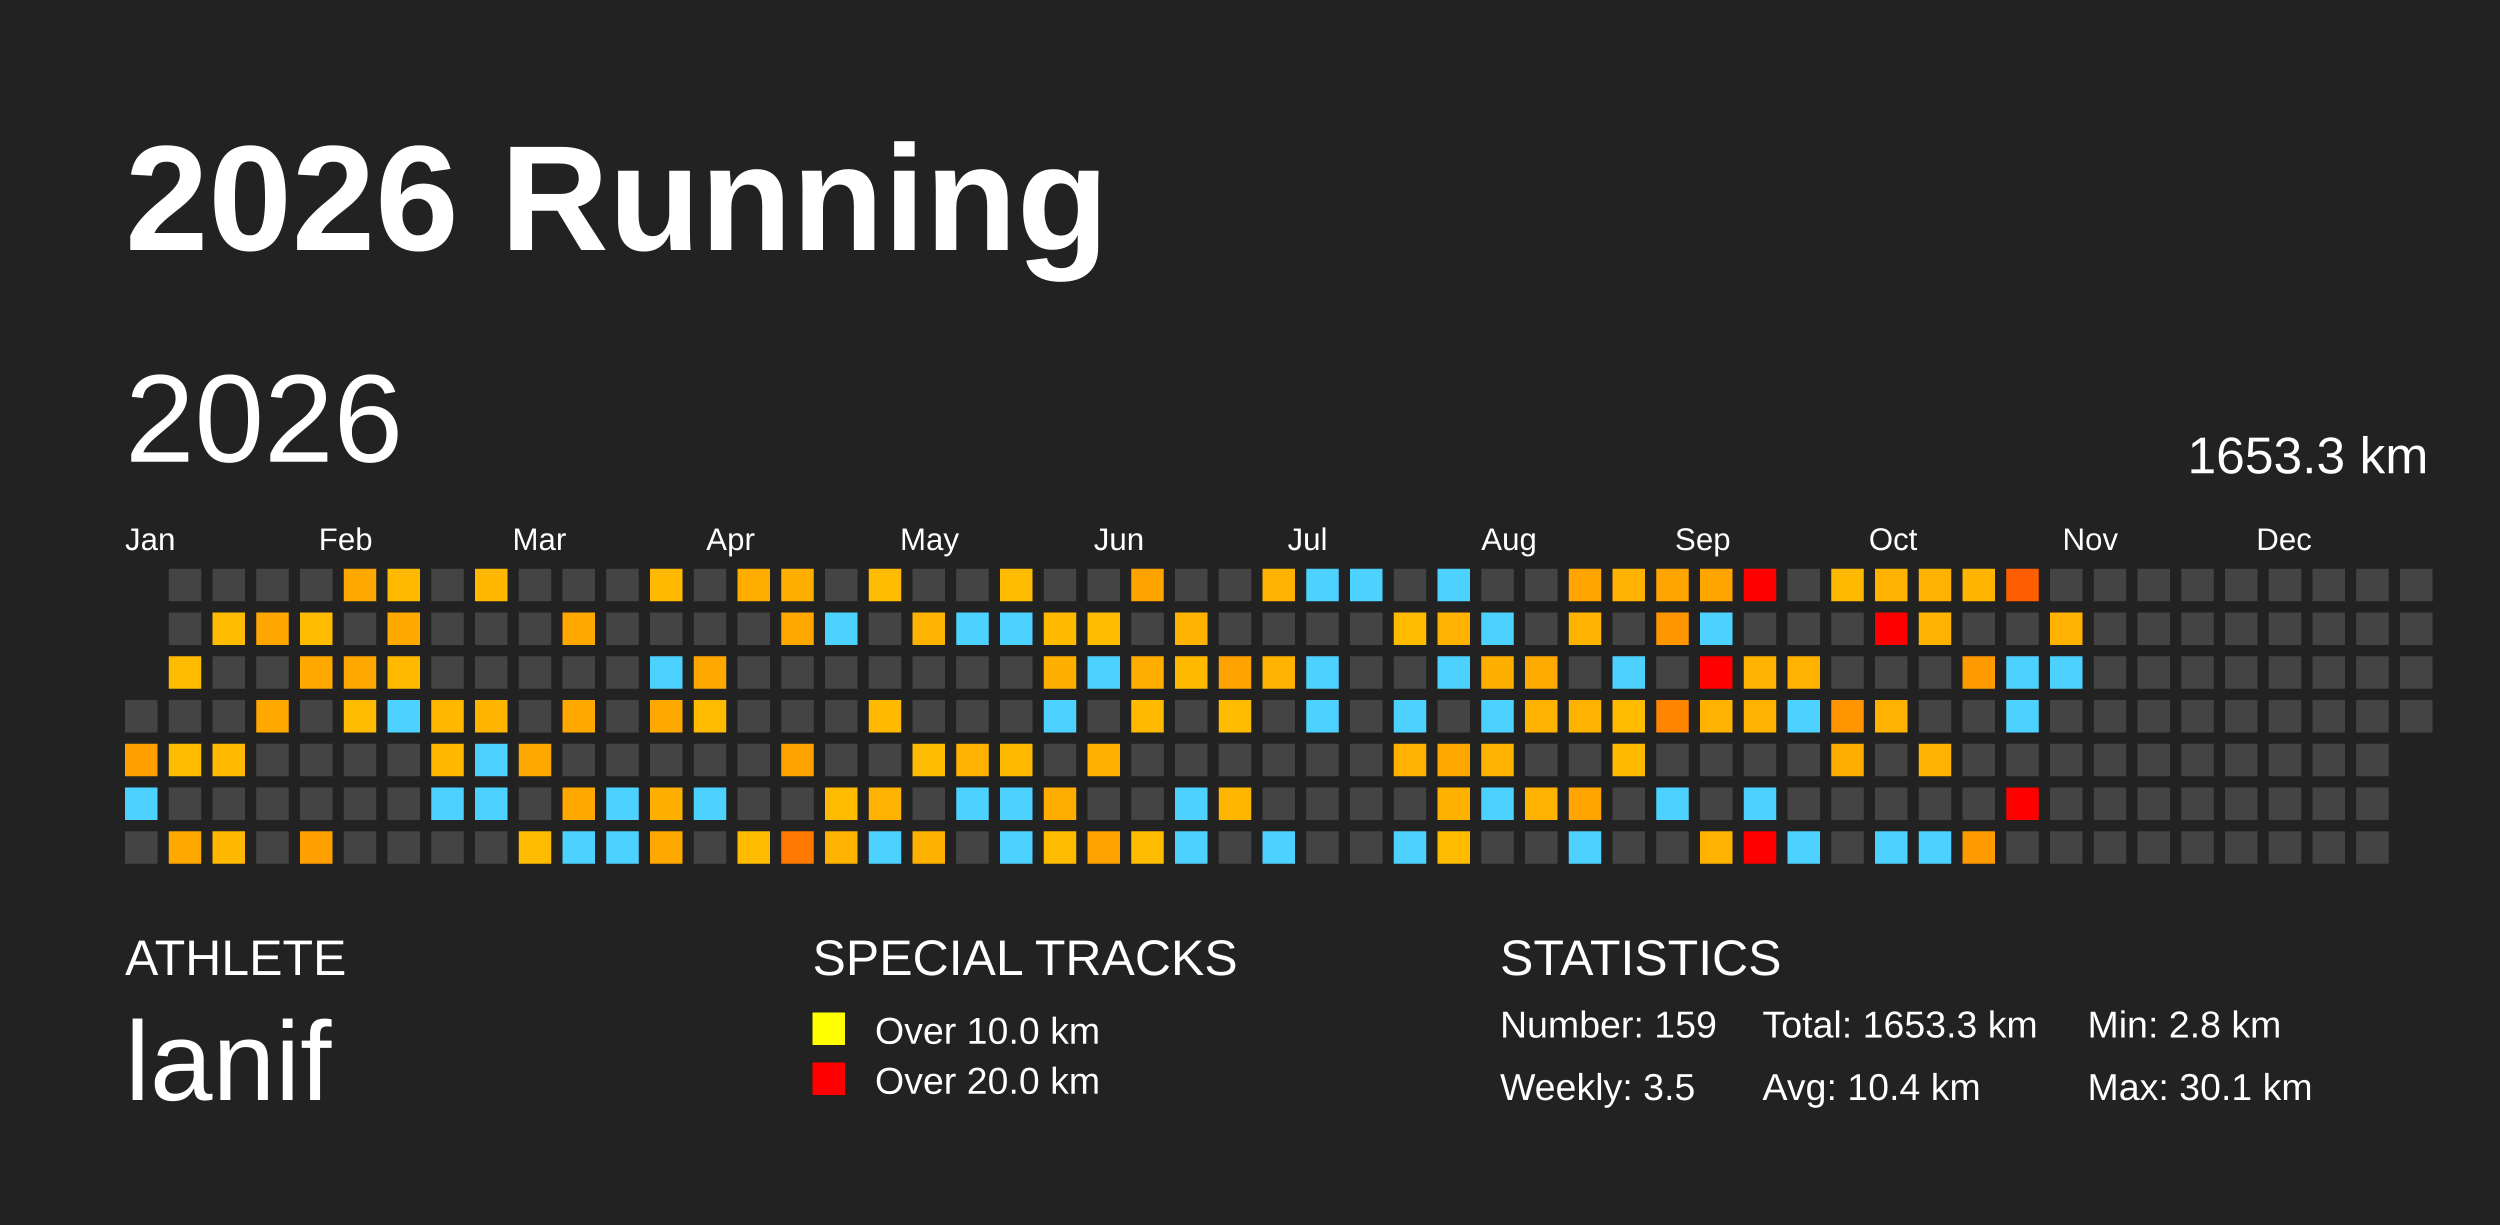
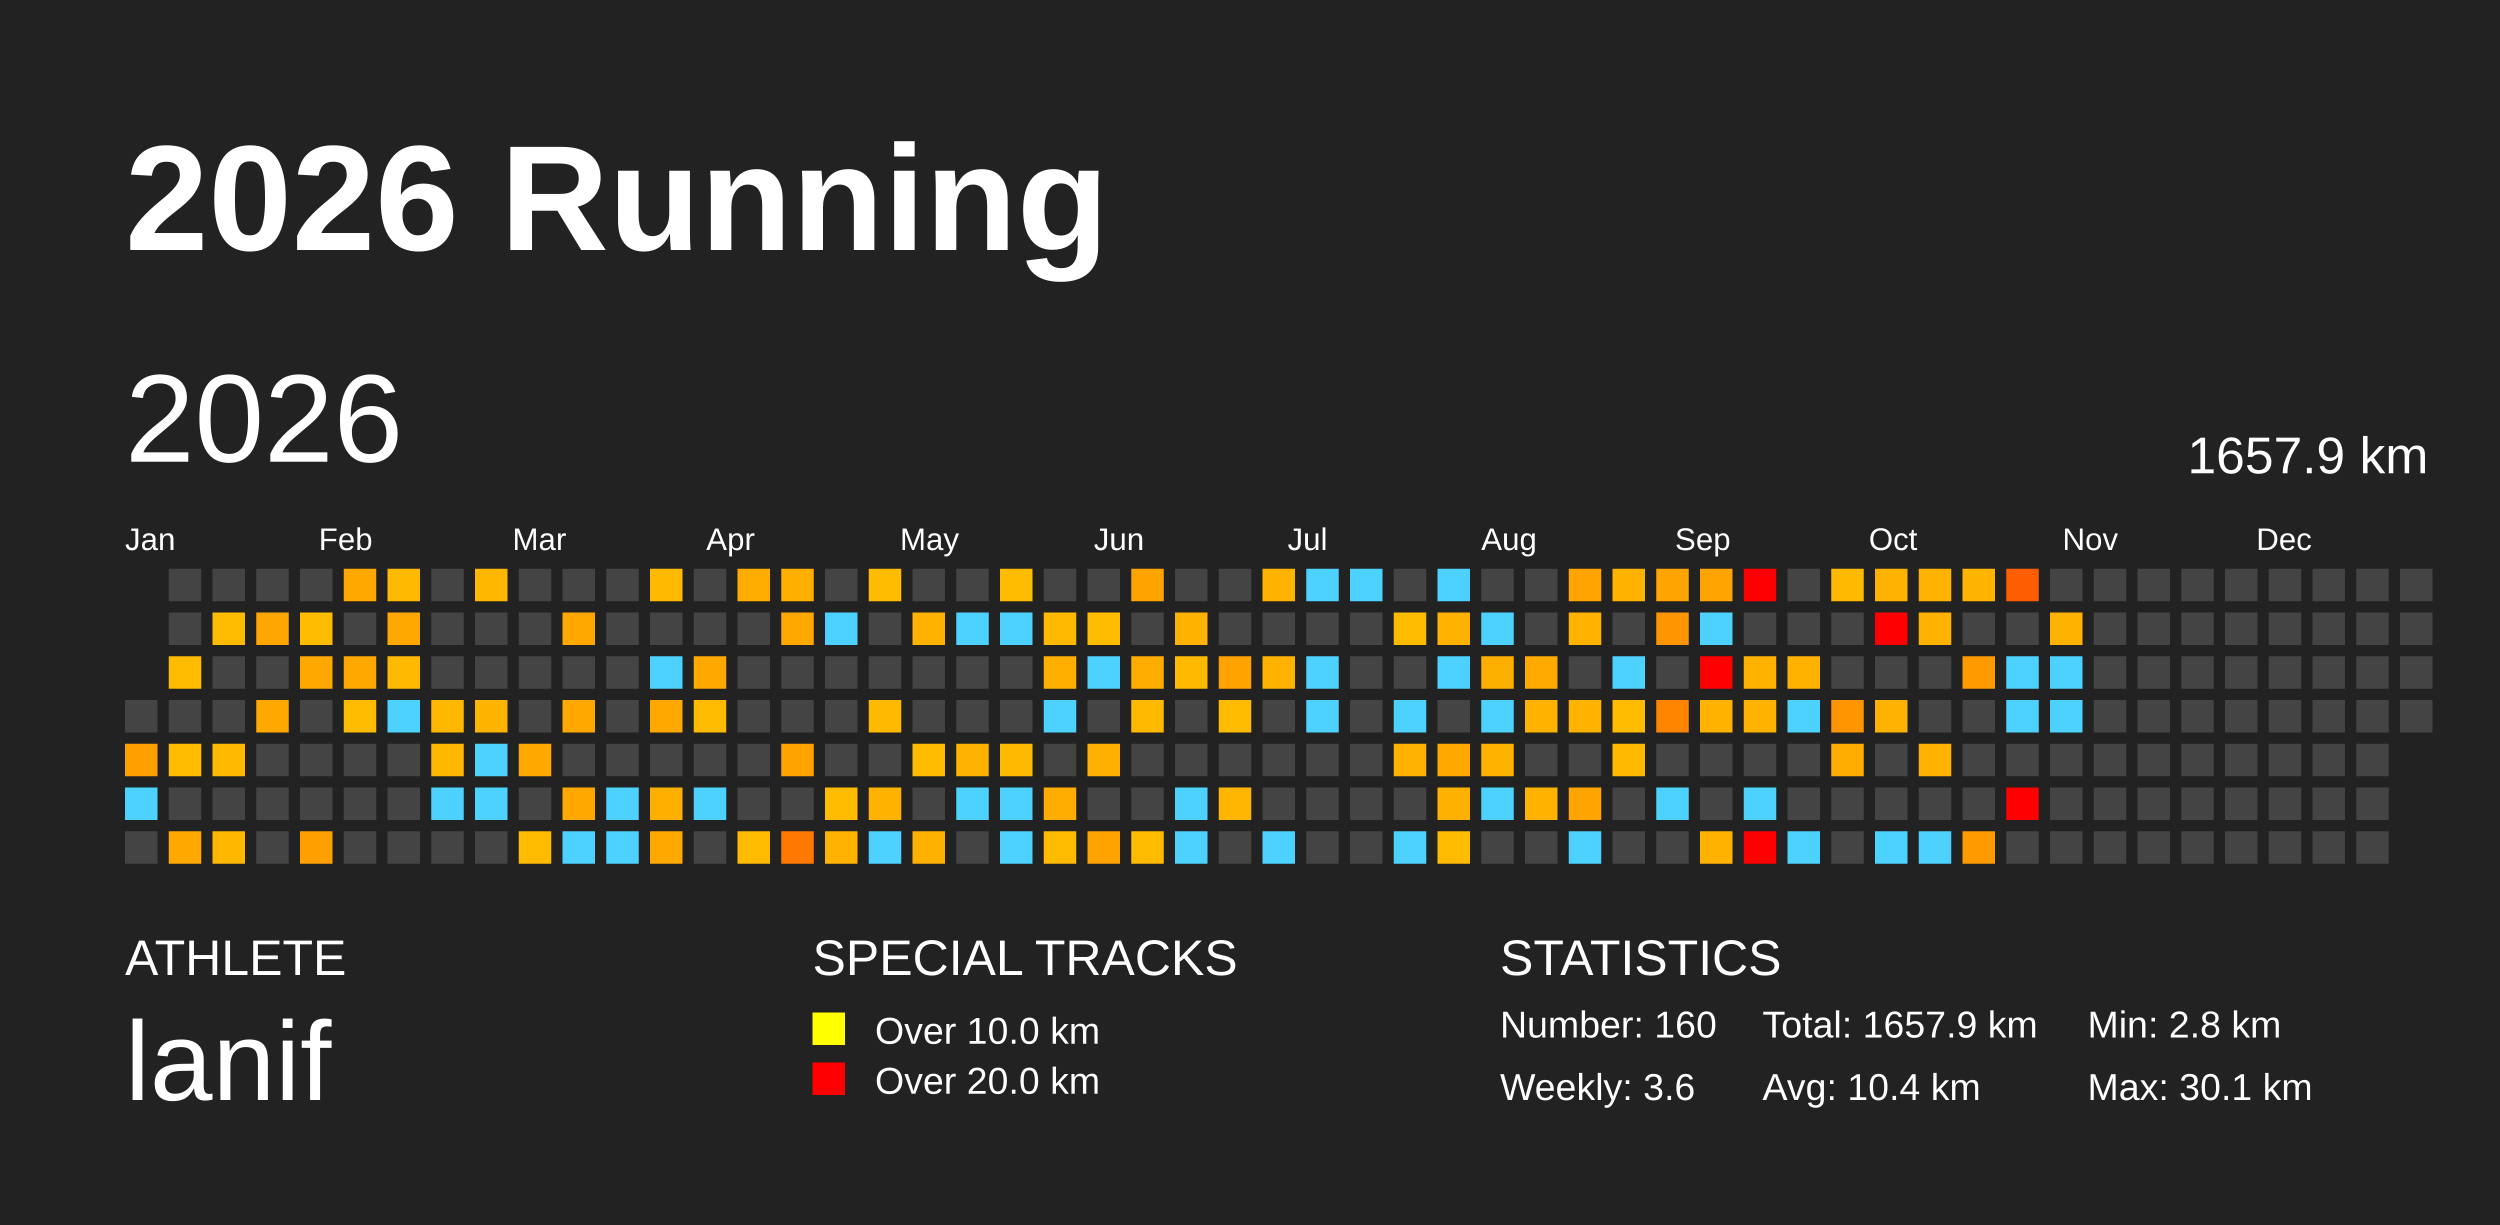
<svg xmlns="http://www.w3.org/2000/svg" baseProfile="full" height="98mm" version="1.1" viewBox="0,0,200,98" width="200mm">
  <defs />
  <rect fill="#222222" height="98" width="200" x="0" y="0" />
  <text fill="#FFFFFF" style="font-size:12px; font-family:Arial; font-weight:bold;" x="10" y="20">2026 Running</text>
  <text fill="#FFFFFF" style="font-size:4px; font-family:Arial" x="10" y="78">ATHLETE</text>
  <text fill="#FFFFFF" style="font-size:9px; font-family:Arial" x="10" y="88">lanif</text>
  <text fill="#FFFFFF" style="font-size:4px; font-family:Arial" x="65" y="78">SPECIAL TRACKS</text>
  <rect fill="yellow" height="2.6" width="2.6" x="65" y="81" />
  <text fill="#FFFFFF" style="font-size:3px; font-family:Arial" x="70" y="83.5">Over 10.0 km</text>
  <rect fill="red" height="2.6" width="2.6" x="65" y="85" />
  <text fill="#FFFFFF" style="font-size:3px; font-family:Arial" x="70" y="87.5">Over 20.0 km</text>
  <text fill="#FFFFFF" style="font-size:4px; font-family:Arial" x="120" y="78">STATISTICS</text>
-   <text fill="#FFFFFF" style="font-size:3px; font-family:Arial" x="120" y="83">Number: 159</text>
-   <text fill="#FFFFFF" style="font-size:3px; font-family:Arial" x="120" y="88">Weekly: 3.5</text>
-   <text fill="#FFFFFF" style="font-size:3px; font-family:Arial" x="141" y="83">Total: 1653.3 km</text>
+   <text fill="#FFFFFF" style="font-size:3px; font-family:Arial" x="120" y="83">Number: 160</text>
+   <text fill="#FFFFFF" style="font-size:3px; font-family:Arial" x="120" y="88">Weekly: 3.6</text>
+   <text fill="#FFFFFF" style="font-size:3px; font-family:Arial" x="141" y="83">Total: 1657.9 km</text>
  <text fill="#FFFFFF" style="font-size:3px; font-family:Arial" x="141" y="88">Avg: 10.4 km</text>
  <text fill="#FFFFFF" style="font-size:3px; font-family:Arial" x="167" y="83">Min: 2.8 km</text>
  <text fill="#FFFFFF" style="font-size:3px; font-family:Arial" x="167" y="88">Max: 30.1 km</text>
  <text dominant-baseline="hanging" fill="#FFFFFF" style="font-size:10.0px; font-family:Arial;" x="10" y="30">2026</text>
-   <text dominant-baseline="hanging" fill="#FFFFFF" style="font-size:4.125px; font-family:Arial;" x="175" y="35">1653.3 km</text>
+   <text dominant-baseline="hanging" fill="#FFFFFF" style="font-size:4.125px; font-family:Arial;" x="175" y="35">1657.9 km</text>
  <text fill="#FFFFFF" style="font-size:2.5px; font-family:Arial" x="10.0" y="44">Jan</text>
  <text fill="#FFFFFF" style="font-size:2.5px; font-family:Arial" x="25.5" y="44">Feb</text>
  <text fill="#FFFFFF" style="font-size:2.5px; font-family:Arial" x="41.0" y="44">Mar</text>
  <text fill="#FFFFFF" style="font-size:2.5px; font-family:Arial" x="56.5" y="44">Apr</text>
  <text fill="#FFFFFF" style="font-size:2.5px; font-family:Arial" x="72.0" y="44">May</text>
  <text fill="#FFFFFF" style="font-size:2.5px; font-family:Arial" x="87.5" y="44">Jun</text>
  <text fill="#FFFFFF" style="font-size:2.5px; font-family:Arial" x="103.0" y="44">Jul</text>
  <text fill="#FFFFFF" style="font-size:2.5px; font-family:Arial" x="118.5" y="44">Aug</text>
  <text fill="#FFFFFF" style="font-size:2.5px; font-family:Arial" x="134.0" y="44">Sep</text>
  <text fill="#FFFFFF" style="font-size:2.5px; font-family:Arial" x="149.5" y="44">Oct</text>
  <text fill="#FFFFFF" style="font-size:2.5px; font-family:Arial" x="165.0" y="44">Nov</text>
  <text fill="#FFFFFF" style="font-size:2.5px; font-family:Arial" x="180.5" y="44">Dec</text>
  <rect fill="#444444" height="2.6" width="2.6" x="10.0" y="56.0" />
  <rect fill="#ff9f00" height="2.6" width="2.6" x="10.0" y="59.5" />
  <rect fill="#4dd2ff" height="2.6" width="2.6" x="10.0" y="63.0" />
  <rect fill="#444444" height="2.6" width="2.6" x="10.0" y="66.5" />
  <rect fill="#444444" height="2.6" width="2.6" x="13.5" y="45.5" />
  <rect fill="#444444" height="2.6" width="2.6" x="13.5" y="49.0" />
  <rect fill="#ffbb00" height="2.6" width="2.6" x="13.5" y="52.5" />
  <rect fill="#444444" height="2.6" width="2.6" x="13.5" y="56.0" />
  <rect fill="#ffbb00" height="2.6" width="2.6" x="13.5" y="59.5" />
  <rect fill="#444444" height="2.6" width="2.6" x="13.5" y="63.0" />
  <rect fill="#ffa800" height="2.6" width="2.6" x="13.5" y="66.5" />
  <rect fill="#444444" height="2.6" width="2.6" x="17.0" y="45.5" />
  <rect fill="#ffbb00" height="2.6" width="2.6" x="17.0" y="49.0" />
  <rect fill="#444444" height="2.6" width="2.6" x="17.0" y="52.5" />
  <rect fill="#444444" height="2.6" width="2.6" x="17.0" y="56.0" />
  <rect fill="#ffba00" height="2.6" width="2.6" x="17.0" y="59.5" />
  <rect fill="#444444" height="2.6" width="2.6" x="17.0" y="63.0" />
  <rect fill="#ffb700" height="2.6" width="2.6" x="17.0" y="66.5" />
  <rect fill="#444444" height="2.6" width="2.6" x="20.5" y="45.5" />
  <rect fill="#ffa700" height="2.6" width="2.6" x="20.5" y="49.0" />
  <rect fill="#444444" height="2.6" width="2.6" x="20.5" y="52.5" />
  <rect fill="#ffa800" height="2.6" width="2.6" x="20.5" y="56.0" />
  <rect fill="#444444" height="2.6" width="2.6" x="20.5" y="59.5" />
  <rect fill="#444444" height="2.6" width="2.6" x="20.5" y="63.0" />
  <rect fill="#444444" height="2.6" width="2.6" x="20.5" y="66.5" />
  <rect fill="#444444" height="2.6" width="2.6" x="24.0" y="45.5" />
  <rect fill="#ffbb00" height="2.6" width="2.6" x="24.0" y="49.0" />
  <rect fill="#ffa800" height="2.6" width="2.6" x="24.0" y="52.5" />
  <rect fill="#444444" height="2.6" width="2.6" x="24.0" y="56.0" />
  <rect fill="#444444" height="2.6" width="2.6" x="24.0" y="59.5" />
  <rect fill="#444444" height="2.6" width="2.6" x="24.0" y="63.0" />
  <rect fill="#ff9f00" height="2.6" width="2.6" x="24.0" y="66.5" />
  <rect fill="#ffa800" height="2.6" width="2.6" x="27.5" y="45.5" />
  <rect fill="#444444" height="2.6" width="2.6" x="27.5" y="49.0" />
  <rect fill="#ffa800" height="2.6" width="2.6" x="27.5" y="52.5" />
  <rect fill="#ffbb00" height="2.6" width="2.6" x="27.5" y="56.0" />
  <rect fill="#444444" height="2.6" width="2.6" x="27.5" y="59.5" />
  <rect fill="#444444" height="2.6" width="2.6" x="27.5" y="63.0" />
  <rect fill="#444444" height="2.6" width="2.6" x="27.5" y="66.5" />
  <rect fill="#ffba00" height="2.6" width="2.6" x="31.0" y="45.5" />
  <rect fill="#ffa800" height="2.6" width="2.6" x="31.0" y="49.0" />
  <rect fill="#ffba00" height="2.6" width="2.6" x="31.0" y="52.5" />
  <rect fill="#4dd2ff" height="2.6" width="2.6" x="31.0" y="56.0" />
  <rect fill="#444444" height="2.6" width="2.6" x="31.0" y="59.5" />
  <rect fill="#444444" height="2.6" width="2.6" x="31.0" y="63.0" />
  <rect fill="#444444" height="2.6" width="2.6" x="31.0" y="66.5" />
  <rect fill="#444444" height="2.6" width="2.6" x="34.5" y="45.5" />
  <rect fill="#444444" height="2.6" width="2.6" x="34.5" y="49.0" />
  <rect fill="#444444" height="2.6" width="2.6" x="34.5" y="52.5" />
  <rect fill="#ffb700" height="2.6" width="2.6" x="34.5" y="56.0" />
  <rect fill="#ffb700" height="2.6" width="2.6" x="34.5" y="59.5" />
  <rect fill="#4dd2ff" height="2.6" width="2.6" x="34.5" y="63.0" />
  <rect fill="#444444" height="2.6" width="2.6" x="34.5" y="66.5" />
  <rect fill="#ffb700" height="2.6" width="2.6" x="38.0" y="45.5" />
  <rect fill="#444444" height="2.6" width="2.6" x="38.0" y="49.0" />
  <rect fill="#444444" height="2.6" width="2.6" x="38.0" y="52.5" />
  <rect fill="#ffb400" height="2.6" width="2.6" x="38.0" y="56.0" />
  <rect fill="#4dd2ff" height="2.6" width="2.6" x="38.0" y="59.5" />
  <rect fill="#4dd2ff" height="2.6" width="2.6" x="38.0" y="63.0" />
  <rect fill="#444444" height="2.6" width="2.6" x="38.0" y="66.5" />
  <rect fill="#444444" height="2.6" width="2.6" x="41.5" y="45.5" />
  <rect fill="#444444" height="2.6" width="2.6" x="41.5" y="49.0" />
  <rect fill="#444444" height="2.6" width="2.6" x="41.5" y="52.5" />
  <rect fill="#444444" height="2.6" width="2.6" x="41.5" y="56.0" />
  <rect fill="#ffa800" height="2.6" width="2.6" x="41.5" y="59.5" />
  <rect fill="#444444" height="2.6" width="2.6" x="41.5" y="63.0" />
  <rect fill="#ffbb00" height="2.6" width="2.6" x="41.5" y="66.5" />
  <rect fill="#444444" height="2.6" width="2.6" x="45.0" y="45.5" />
  <rect fill="#ffa800" height="2.6" width="2.6" x="45.0" y="49.0" />
  <rect fill="#444444" height="2.6" width="2.6" x="45.0" y="52.5" />
  <rect fill="#ffa800" height="2.6" width="2.6" x="45.0" y="56.0" />
  <rect fill="#444444" height="2.6" width="2.6" x="45.0" y="59.5" />
  <rect fill="#ffa800" height="2.6" width="2.6" x="45.0" y="63.0" />
  <rect fill="#4dd2ff" height="2.6" width="2.6" x="45.0" y="66.5" />
  <rect fill="#444444" height="2.6" width="2.6" x="48.5" y="45.5" />
  <rect fill="#444444" height="2.6" width="2.6" x="48.5" y="49.0" />
  <rect fill="#444444" height="2.6" width="2.6" x="48.5" y="52.5" />
  <rect fill="#444444" height="2.6" width="2.6" x="48.5" y="56.0" />
  <rect fill="#444444" height="2.6" width="2.6" x="48.5" y="59.5" />
  <rect fill="#4dd2ff" height="2.6" width="2.6" x="48.5" y="63.0" />
  <rect fill="#4dd2ff" height="2.6" width="2.6" x="48.5" y="66.5" />
  <rect fill="#ffba00" height="2.6" width="2.6" x="52.0" y="45.5" />
  <rect fill="#444444" height="2.6" width="2.6" x="52.0" y="49.0" />
  <rect fill="#4dd2ff" height="2.6" width="2.6" x="52.0" y="52.5" />
  <rect fill="#ffa800" height="2.6" width="2.6" x="52.0" y="56.0" />
  <rect fill="#444444" height="2.6" width="2.6" x="52.0" y="59.5" />
  <rect fill="#ffaf00" height="2.6" width="2.6" x="52.0" y="63.0" />
  <rect fill="#ffa800" height="2.6" width="2.6" x="52.0" y="66.5" />
  <rect fill="#444444" height="2.6" width="2.6" x="55.5" y="45.5" />
  <rect fill="#444444" height="2.6" width="2.6" x="55.5" y="49.0" />
  <rect fill="#ffa900" height="2.6" width="2.6" x="55.5" y="52.5" />
  <rect fill="#ffbb00" height="2.6" width="2.6" x="55.5" y="56.0" />
  <rect fill="#444444" height="2.6" width="2.6" x="55.5" y="59.5" />
  <rect fill="#4dd2ff" height="2.6" width="2.6" x="55.5" y="63.0" />
  <rect fill="#444444" height="2.6" width="2.6" x="55.5" y="66.5" />
  <rect fill="#ffae00" height="2.6" width="2.6" x="59.0" y="45.5" />
  <rect fill="#444444" height="2.6" width="2.6" x="59.0" y="49.0" />
  <rect fill="#444444" height="2.6" width="2.6" x="59.0" y="52.5" />
  <rect fill="#444444" height="2.6" width="2.6" x="59.0" y="56.0" />
  <rect fill="#444444" height="2.6" width="2.6" x="59.0" y="59.5" />
  <rect fill="#444444" height="2.6" width="2.6" x="59.0" y="63.0" />
  <rect fill="#ffbb00" height="2.6" width="2.6" x="59.0" y="66.5" />
  <rect fill="#ffaf00" height="2.6" width="2.6" x="62.5" y="45.5" />
  <rect fill="#ffa800" height="2.6" width="2.6" x="62.5" y="49.0" />
  <rect fill="#444444" height="2.6" width="2.6" x="62.5" y="52.5" />
  <rect fill="#444444" height="2.6" width="2.6" x="62.5" y="56.0" />
  <rect fill="#ffa300" height="2.6" width="2.6" x="62.5" y="59.5" />
  <rect fill="#444444" height="2.6" width="2.6" x="62.5" y="63.0" />
  <rect fill="#ff7900" height="2.6" width="2.6" x="62.5" y="66.5" />
  <rect fill="#444444" height="2.6" width="2.6" x="66.0" y="45.5" />
  <rect fill="#4dd2ff" height="2.6" width="2.6" x="66.0" y="49.0" />
  <rect fill="#444444" height="2.6" width="2.6" x="66.0" y="52.5" />
  <rect fill="#444444" height="2.6" width="2.6" x="66.0" y="56.0" />
  <rect fill="#444444" height="2.6" width="2.6" x="66.0" y="59.5" />
  <rect fill="#ffbb00" height="2.6" width="2.6" x="66.0" y="63.0" />
  <rect fill="#ffb200" height="2.6" width="2.6" x="66.0" y="66.5" />
  <rect fill="#ffbb00" height="2.6" width="2.6" x="69.5" y="45.5" />
  <rect fill="#444444" height="2.6" width="2.6" x="69.5" y="49.0" />
  <rect fill="#444444" height="2.6" width="2.6" x="69.5" y="52.5" />
  <rect fill="#ffba00" height="2.6" width="2.6" x="69.5" y="56.0" />
  <rect fill="#444444" height="2.6" width="2.6" x="69.5" y="59.5" />
  <rect fill="#ffb200" height="2.6" width="2.6" x="69.5" y="63.0" />
  <rect fill="#4dd2ff" height="2.6" width="2.6" x="69.5" y="66.5" />
  <rect fill="#444444" height="2.6" width="2.6" x="73.0" y="45.5" />
  <rect fill="#ffb200" height="2.6" width="2.6" x="73.0" y="49.0" />
  <rect fill="#444444" height="2.6" width="2.6" x="73.0" y="52.5" />
  <rect fill="#444444" height="2.6" width="2.6" x="73.0" y="56.0" />
  <rect fill="#ffbb00" height="2.6" width="2.6" x="73.0" y="59.5" />
  <rect fill="#444444" height="2.6" width="2.6" x="73.0" y="63.0" />
  <rect fill="#ffb100" height="2.6" width="2.6" x="73.0" y="66.5" />
  <rect fill="#444444" height="2.6" width="2.6" x="76.5" y="45.5" />
  <rect fill="#4dd2ff" height="2.6" width="2.6" x="76.5" y="49.0" />
  <rect fill="#444444" height="2.6" width="2.6" x="76.5" y="52.5" />
  <rect fill="#444444" height="2.6" width="2.6" x="76.5" y="56.0" />
  <rect fill="#ffb200" height="2.6" width="2.6" x="76.5" y="59.5" />
  <rect fill="#4dd2ff" height="2.6" width="2.6" x="76.5" y="63.0" />
  <rect fill="#444444" height="2.6" width="2.6" x="76.5" y="66.5" />
  <rect fill="#ffbb00" height="2.6" width="2.6" x="80.0" y="45.5" />
  <rect fill="#4dd2ff" height="2.6" width="2.6" x="80.0" y="49.0" />
  <rect fill="#444444" height="2.6" width="2.6" x="80.0" y="52.5" />
  <rect fill="#444444" height="2.6" width="2.6" x="80.0" y="56.0" />
  <rect fill="#ffba00" height="2.6" width="2.6" x="80.0" y="59.5" />
  <rect fill="#4dd2ff" height="2.6" width="2.6" x="80.0" y="63.0" />
  <rect fill="#4dd2ff" height="2.6" width="2.6" x="80.0" y="66.5" />
  <rect fill="#444444" height="2.6" width="2.6" x="83.5" y="45.5" />
  <rect fill="#ffba00" height="2.6" width="2.6" x="83.5" y="49.0" />
  <rect fill="#ffaf00" height="2.6" width="2.6" x="83.5" y="52.5" />
  <rect fill="#4dd2ff" height="2.6" width="2.6" x="83.5" y="56.0" />
  <rect fill="#444444" height="2.6" width="2.6" x="83.5" y="59.5" />
  <rect fill="#ffad00" height="2.6" width="2.6" x="83.5" y="63.0" />
  <rect fill="#ffbb00" height="2.6" width="2.6" x="83.5" y="66.5" />
  <rect fill="#444444" height="2.6" width="2.6" x="87.0" y="45.5" />
  <rect fill="#ffbb00" height="2.6" width="2.6" x="87.0" y="49.0" />
  <rect fill="#4dd2ff" height="2.6" width="2.6" x="87.0" y="52.5" />
  <rect fill="#444444" height="2.6" width="2.6" x="87.0" y="56.0" />
  <rect fill="#ffb000" height="2.6" width="2.6" x="87.0" y="59.5" />
  <rect fill="#444444" height="2.6" width="2.6" x="87.0" y="63.0" />
  <rect fill="#ffa300" height="2.6" width="2.6" x="87.0" y="66.5" />
  <rect fill="#ffa300" height="2.6" width="2.6" x="90.5" y="45.5" />
  <rect fill="#444444" height="2.6" width="2.6" x="90.5" y="49.0" />
  <rect fill="#ffad00" height="2.6" width="2.6" x="90.5" y="52.5" />
  <rect fill="#ffba00" height="2.6" width="2.6" x="90.5" y="56.0" />
  <rect fill="#444444" height="2.6" width="2.6" x="90.5" y="59.5" />
  <rect fill="#444444" height="2.6" width="2.6" x="90.5" y="63.0" />
  <rect fill="#ffbb00" height="2.6" width="2.6" x="90.5" y="66.5" />
  <rect fill="#444444" height="2.6" width="2.6" x="94.0" y="45.5" />
  <rect fill="#ffb200" height="2.6" width="2.6" x="94.0" y="49.0" />
  <rect fill="#ffba00" height="2.6" width="2.6" x="94.0" y="52.5" />
  <rect fill="#444444" height="2.6" width="2.6" x="94.0" y="56.0" />
  <rect fill="#444444" height="2.6" width="2.6" x="94.0" y="59.5" />
  <rect fill="#4dd2ff" height="2.6" width="2.6" x="94.0" y="63.0" />
  <rect fill="#4dd2ff" height="2.6" width="2.6" x="94.0" y="66.5" />
  <rect fill="#444444" height="2.6" width="2.6" x="97.5" y="45.5" />
  <rect fill="#444444" height="2.6" width="2.6" x="97.5" y="49.0" />
  <rect fill="#ffa300" height="2.6" width="2.6" x="97.5" y="52.5" />
  <rect fill="#ffbb00" height="2.6" width="2.6" x="97.5" y="56.0" />
  <rect fill="#444444" height="2.6" width="2.6" x="97.5" y="59.5" />
  <rect fill="#ffb600" height="2.6" width="2.6" x="97.5" y="63.0" />
  <rect fill="#444444" height="2.6" width="2.6" x="97.5" y="66.5" />
  <rect fill="#ffb300" height="2.6" width="2.6" x="101.0" y="45.5" />
  <rect fill="#444444" height="2.6" width="2.6" x="101.0" y="49.0" />
  <rect fill="#ffb200" height="2.6" width="2.6" x="101.0" y="52.5" />
  <rect fill="#444444" height="2.6" width="2.6" x="101.0" y="56.0" />
  <rect fill="#444444" height="2.6" width="2.6" x="101.0" y="59.5" />
  <rect fill="#444444" height="2.6" width="2.6" x="101.0" y="63.0" />
  <rect fill="#4dd2ff" height="2.6" width="2.6" x="101.0" y="66.5" />
  <rect fill="#4dd2ff" height="2.6" width="2.6" x="104.5" y="45.5" />
  <rect fill="#444444" height="2.6" width="2.6" x="104.5" y="49.0" />
  <rect fill="#4dd2ff" height="2.6" width="2.6" x="104.5" y="52.5" />
  <rect fill="#4dd2ff" height="2.6" width="2.6" x="104.5" y="56.0" />
  <rect fill="#444444" height="2.6" width="2.6" x="104.5" y="59.5" />
  <rect fill="#444444" height="2.6" width="2.6" x="104.5" y="63.0" />
  <rect fill="#444444" height="2.6" width="2.6" x="104.5" y="66.5" />
  <rect fill="#4dd2ff" height="2.6" width="2.6" x="108.0" y="45.5" />
  <rect fill="#444444" height="2.6" width="2.6" x="108.0" y="49.0" />
  <rect fill="#444444" height="2.6" width="2.6" x="108.0" y="52.5" />
  <rect fill="#444444" height="2.6" width="2.6" x="108.0" y="56.0" />
  <rect fill="#444444" height="2.6" width="2.6" x="108.0" y="59.5" />
  <rect fill="#444444" height="2.6" width="2.6" x="108.0" y="63.0" />
  <rect fill="#444444" height="2.6" width="2.6" x="108.0" y="66.5" />
  <rect fill="#444444" height="2.6" width="2.6" x="111.5" y="45.5" />
  <rect fill="#ffbb00" height="2.6" width="2.6" x="111.5" y="49.0" />
  <rect fill="#444444" height="2.6" width="2.6" x="111.5" y="52.5" />
  <rect fill="#4dd2ff" height="2.6" width="2.6" x="111.5" y="56.0" />
  <rect fill="#ffb200" height="2.6" width="2.6" x="111.5" y="59.5" />
  <rect fill="#444444" height="2.6" width="2.6" x="111.5" y="63.0" />
  <rect fill="#4dd2ff" height="2.6" width="2.6" x="111.5" y="66.5" />
  <rect fill="#4dd2ff" height="2.6" width="2.6" x="115.0" y="45.5" />
  <rect fill="#ffb200" height="2.6" width="2.6" x="115.0" y="49.0" />
  <rect fill="#4dd2ff" height="2.6" width="2.6" x="115.0" y="52.5" />
  <rect fill="#444444" height="2.6" width="2.6" x="115.0" y="56.0" />
  <rect fill="#ffa900" height="2.6" width="2.6" x="115.0" y="59.5" />
  <rect fill="#ffb100" height="2.6" width="2.6" x="115.0" y="63.0" />
  <rect fill="#ffbb00" height="2.6" width="2.6" x="115.0" y="66.5" />
  <rect fill="#444444" height="2.6" width="2.6" x="118.5" y="45.5" />
  <rect fill="#4dd2ff" height="2.6" width="2.6" x="118.5" y="49.0" />
  <rect fill="#ffaf00" height="2.6" width="2.6" x="118.5" y="52.5" />
  <rect fill="#4dd2ff" height="2.6" width="2.6" x="118.5" y="56.0" />
  <rect fill="#ffb200" height="2.6" width="2.6" x="118.5" y="59.5" />
  <rect fill="#4dd2ff" height="2.6" width="2.6" x="118.5" y="63.0" />
  <rect fill="#444444" height="2.6" width="2.6" x="118.5" y="66.5" />
  <rect fill="#444444" height="2.6" width="2.6" x="122.0" y="45.5" />
  <rect fill="#444444" height="2.6" width="2.6" x="122.0" y="49.0" />
  <rect fill="#ffaa00" height="2.6" width="2.6" x="122.0" y="52.5" />
  <rect fill="#ffb200" height="2.6" width="2.6" x="122.0" y="56.0" />
  <rect fill="#444444" height="2.6" width="2.6" x="122.0" y="59.5" />
  <rect fill="#ffb200" height="2.6" width="2.6" x="122.0" y="63.0" />
  <rect fill="#444444" height="2.6" width="2.6" x="122.0" y="66.5" />
  <rect fill="#ffa400" height="2.6" width="2.6" x="125.5" y="45.5" />
  <rect fill="#ffb200" height="2.6" width="2.6" x="125.5" y="49.0" />
  <rect fill="#444444" height="2.6" width="2.6" x="125.5" y="52.5" />
  <rect fill="#ffb200" height="2.6" width="2.6" x="125.5" y="56.0" />
  <rect fill="#444444" height="2.6" width="2.6" x="125.5" y="59.5" />
  <rect fill="#ffa400" height="2.6" width="2.6" x="125.5" y="63.0" />
  <rect fill="#4dd2ff" height="2.6" width="2.6" x="125.5" y="66.5" />
  <rect fill="#ffb200" height="2.6" width="2.6" x="129.0" y="45.5" />
  <rect fill="#444444" height="2.6" width="2.6" x="129.0" y="49.0" />
  <rect fill="#4dd2ff" height="2.6" width="2.6" x="129.0" y="52.5" />
  <rect fill="#ffbb00" height="2.6" width="2.6" x="129.0" y="56.0" />
  <rect fill="#ffba00" height="2.6" width="2.6" x="129.0" y="59.5" />
  <rect fill="#444444" height="2.6" width="2.6" x="129.0" y="63.0" />
  <rect fill="#444444" height="2.6" width="2.6" x="129.0" y="66.5" />
  <rect fill="#ffa400" height="2.6" width="2.6" x="132.5" y="45.5" />
  <rect fill="#ff9500" height="2.6" width="2.6" x="132.5" y="49.0" />
  <rect fill="#444444" height="2.6" width="2.6" x="132.5" y="52.5" />
  <rect fill="#ff8400" height="2.6" width="2.6" x="132.5" y="56.0" />
  <rect fill="#444444" height="2.6" width="2.6" x="132.5" y="59.5" />
  <rect fill="#4dd2ff" height="2.6" width="2.6" x="132.5" y="63.0" />
  <rect fill="#444444" height="2.6" width="2.6" x="132.5" y="66.5" />
  <rect fill="#ffa400" height="2.6" width="2.6" x="136.0" y="45.5" />
  <rect fill="#4dd2ff" height="2.6" width="2.6" x="136.0" y="49.0" />
  <rect fill="red" height="2.6" width="2.6" x="136.0" y="52.5" />
  <rect fill="#ffb200" height="2.6" width="2.6" x="136.0" y="56.0" />
  <rect fill="#444444" height="2.6" width="2.6" x="136.0" y="59.5" />
  <rect fill="#444444" height="2.6" width="2.6" x="136.0" y="63.0" />
  <rect fill="#ffb200" height="2.6" width="2.6" x="136.0" y="66.5" />
  <rect fill="red" height="2.6" width="2.6" x="139.5" y="45.5" />
  <rect fill="#444444" height="2.6" width="2.6" x="139.5" y="49.0" />
  <rect fill="#ffb200" height="2.6" width="2.6" x="139.5" y="52.5" />
  <rect fill="#ffb200" height="2.6" width="2.6" x="139.5" y="56.0" />
  <rect fill="#444444" height="2.6" width="2.6" x="139.5" y="59.5" />
  <rect fill="#4dd2ff" height="2.6" width="2.6" x="139.5" y="63.0" />
  <rect fill="red" height="2.6" width="2.6" x="139.5" y="66.5" />
  <rect fill="#444444" height="2.6" width="2.6" x="143.0" y="45.5" />
  <rect fill="#444444" height="2.6" width="2.6" x="143.0" y="49.0" />
  <rect fill="#ffb200" height="2.6" width="2.6" x="143.0" y="52.5" />
  <rect fill="#4dd2ff" height="2.6" width="2.6" x="143.0" y="56.0" />
  <rect fill="#444444" height="2.6" width="2.6" x="143.0" y="59.5" />
  <rect fill="#444444" height="2.6" width="2.6" x="143.0" y="63.0" />
  <rect fill="#4dd2ff" height="2.6" width="2.6" x="143.0" y="66.5" />
  <rect fill="#ffba00" height="2.6" width="2.6" x="146.5" y="45.5" />
  <rect fill="#444444" height="2.6" width="2.6" x="146.5" y="49.0" />
  <rect fill="#444444" height="2.6" width="2.6" x="146.5" y="52.5" />
  <rect fill="#ff9500" height="2.6" width="2.6" x="146.5" y="56.0" />
  <rect fill="#ffad00" height="2.6" width="2.6" x="146.5" y="59.5" />
  <rect fill="#444444" height="2.6" width="2.6" x="146.5" y="63.0" />
  <rect fill="#444444" height="2.6" width="2.6" x="146.5" y="66.5" />
  <rect fill="#ffb200" height="2.6" width="2.6" x="150.0" y="45.5" />
  <rect fill="red" height="2.6" width="2.6" x="150.0" y="49.0" />
  <rect fill="#444444" height="2.6" width="2.6" x="150.0" y="52.5" />
  <rect fill="#ffb200" height="2.6" width="2.6" x="150.0" y="56.0" />
  <rect fill="#444444" height="2.6" width="2.6" x="150.0" y="59.5" />
  <rect fill="#444444" height="2.6" width="2.6" x="150.0" y="63.0" />
  <rect fill="#4dd2ff" height="2.6" width="2.6" x="150.0" y="66.5" />
  <rect fill="#ffb200" height="2.6" width="2.6" x="153.5" y="45.5" />
  <rect fill="#ffb200" height="2.6" width="2.6" x="153.5" y="49.0" />
  <rect fill="#444444" height="2.6" width="2.6" x="153.5" y="52.5" />
  <rect fill="#444444" height="2.6" width="2.6" x="153.5" y="56.0" />
  <rect fill="#ffb200" height="2.6" width="2.6" x="153.5" y="59.5" />
  <rect fill="#444444" height="2.6" width="2.6" x="153.5" y="63.0" />
  <rect fill="#4dd2ff" height="2.6" width="2.6" x="153.5" y="66.5" />
  <rect fill="#ffb500" height="2.6" width="2.6" x="157.0" y="45.5" />
  <rect fill="#444444" height="2.6" width="2.6" x="157.0" y="49.0" />
  <rect fill="#ff9a00" height="2.6" width="2.6" x="157.0" y="52.5" />
  <rect fill="#444444" height="2.6" width="2.6" x="157.0" y="56.0" />
  <rect fill="#444444" height="2.6" width="2.6" x="157.0" y="59.5" />
  <rect fill="#444444" height="2.6" width="2.6" x="157.0" y="63.0" />
  <rect fill="#ff9a00" height="2.6" width="2.6" x="157.0" y="66.5" />
  <rect fill="#ff5e00" height="2.6" width="2.6" x="160.5" y="45.5" />
  <rect fill="#444444" height="2.6" width="2.6" x="160.5" y="49.0" />
  <rect fill="#4dd2ff" height="2.6" width="2.6" x="160.5" y="52.5" />
  <rect fill="#4dd2ff" height="2.6" width="2.6" x="160.5" y="56.0" />
  <rect fill="#444444" height="2.6" width="2.6" x="160.5" y="59.5" />
  <rect fill="red" height="2.6" width="2.6" x="160.5" y="63.0" />
  <rect fill="#444444" height="2.6" width="2.6" x="160.5" y="66.5" />
  <rect fill="#444444" height="2.6" width="2.6" x="164.0" y="45.5" />
  <rect fill="#ffb200" height="2.6" width="2.6" x="164.0" y="49.0" />
  <rect fill="#4dd2ff" height="2.6" width="2.6" x="164.0" y="52.5" />
-   <rect fill="#444444" height="2.6" width="2.6" x="164.0" y="56.0" />
+   <rect fill="#4dd2ff" height="2.6" width="2.6" x="164.0" y="56.0" />
  <rect fill="#444444" height="2.6" width="2.6" x="164.0" y="59.5" />
  <rect fill="#444444" height="2.6" width="2.6" x="164.0" y="63.0" />
  <rect fill="#444444" height="2.6" width="2.6" x="164.0" y="66.5" />
  <rect fill="#444444" height="2.6" width="2.6" x="167.5" y="45.5" />
  <rect fill="#444444" height="2.6" width="2.6" x="167.5" y="49.0" />
  <rect fill="#444444" height="2.6" width="2.6" x="167.5" y="52.5" />
  <rect fill="#444444" height="2.6" width="2.6" x="167.5" y="56.0" />
  <rect fill="#444444" height="2.6" width="2.6" x="167.5" y="59.5" />
  <rect fill="#444444" height="2.6" width="2.6" x="167.5" y="63.0" />
  <rect fill="#444444" height="2.6" width="2.6" x="167.5" y="66.5" />
  <rect fill="#444444" height="2.6" width="2.6" x="171.0" y="45.5" />
  <rect fill="#444444" height="2.6" width="2.6" x="171.0" y="49.0" />
  <rect fill="#444444" height="2.6" width="2.6" x="171.0" y="52.5" />
  <rect fill="#444444" height="2.6" width="2.6" x="171.0" y="56.0" />
  <rect fill="#444444" height="2.6" width="2.6" x="171.0" y="59.5" />
  <rect fill="#444444" height="2.6" width="2.6" x="171.0" y="63.0" />
  <rect fill="#444444" height="2.6" width="2.6" x="171.0" y="66.5" />
  <rect fill="#444444" height="2.6" width="2.6" x="174.5" y="45.5" />
  <rect fill="#444444" height="2.6" width="2.6" x="174.5" y="49.0" />
  <rect fill="#444444" height="2.6" width="2.6" x="174.5" y="52.5" />
  <rect fill="#444444" height="2.6" width="2.6" x="174.5" y="56.0" />
  <rect fill="#444444" height="2.6" width="2.6" x="174.5" y="59.5" />
  <rect fill="#444444" height="2.6" width="2.6" x="174.5" y="63.0" />
  <rect fill="#444444" height="2.6" width="2.6" x="174.5" y="66.5" />
  <rect fill="#444444" height="2.6" width="2.6" x="178.0" y="45.5" />
  <rect fill="#444444" height="2.6" width="2.6" x="178.0" y="49.0" />
  <rect fill="#444444" height="2.6" width="2.6" x="178.0" y="52.5" />
  <rect fill="#444444" height="2.6" width="2.6" x="178.0" y="56.0" />
  <rect fill="#444444" height="2.6" width="2.6" x="178.0" y="59.5" />
  <rect fill="#444444" height="2.6" width="2.6" x="178.0" y="63.0" />
  <rect fill="#444444" height="2.6" width="2.6" x="178.0" y="66.5" />
  <rect fill="#444444" height="2.6" width="2.6" x="181.5" y="45.5" />
  <rect fill="#444444" height="2.6" width="2.6" x="181.5" y="49.0" />
  <rect fill="#444444" height="2.6" width="2.6" x="181.5" y="52.5" />
  <rect fill="#444444" height="2.6" width="2.6" x="181.5" y="56.0" />
  <rect fill="#444444" height="2.6" width="2.6" x="181.5" y="59.5" />
  <rect fill="#444444" height="2.6" width="2.6" x="181.5" y="63.0" />
  <rect fill="#444444" height="2.6" width="2.6" x="181.5" y="66.5" />
  <rect fill="#444444" height="2.6" width="2.6" x="185.0" y="45.5" />
  <rect fill="#444444" height="2.6" width="2.6" x="185.0" y="49.0" />
  <rect fill="#444444" height="2.6" width="2.6" x="185.0" y="52.5" />
  <rect fill="#444444" height="2.6" width="2.6" x="185.0" y="56.0" />
  <rect fill="#444444" height="2.6" width="2.6" x="185.0" y="59.5" />
  <rect fill="#444444" height="2.6" width="2.6" x="185.0" y="63.0" />
  <rect fill="#444444" height="2.6" width="2.6" x="185.0" y="66.5" />
  <rect fill="#444444" height="2.6" width="2.6" x="188.5" y="45.5" />
  <rect fill="#444444" height="2.6" width="2.6" x="188.5" y="49.0" />
  <rect fill="#444444" height="2.6" width="2.6" x="188.5" y="52.5" />
  <rect fill="#444444" height="2.6" width="2.6" x="188.5" y="56.0" />
  <rect fill="#444444" height="2.6" width="2.6" x="188.5" y="59.5" />
  <rect fill="#444444" height="2.6" width="2.6" x="188.5" y="63.0" />
  <rect fill="#444444" height="2.6" width="2.6" x="188.5" y="66.5" />
  <rect fill="#444444" height="2.6" width="2.6" x="192.0" y="45.5" />
  <rect fill="#444444" height="2.6" width="2.6" x="192.0" y="49.0" />
  <rect fill="#444444" height="2.6" width="2.6" x="192.0" y="52.5" />
  <rect fill="#444444" height="2.6" width="2.6" x="192.0" y="56.0" />
</svg>
